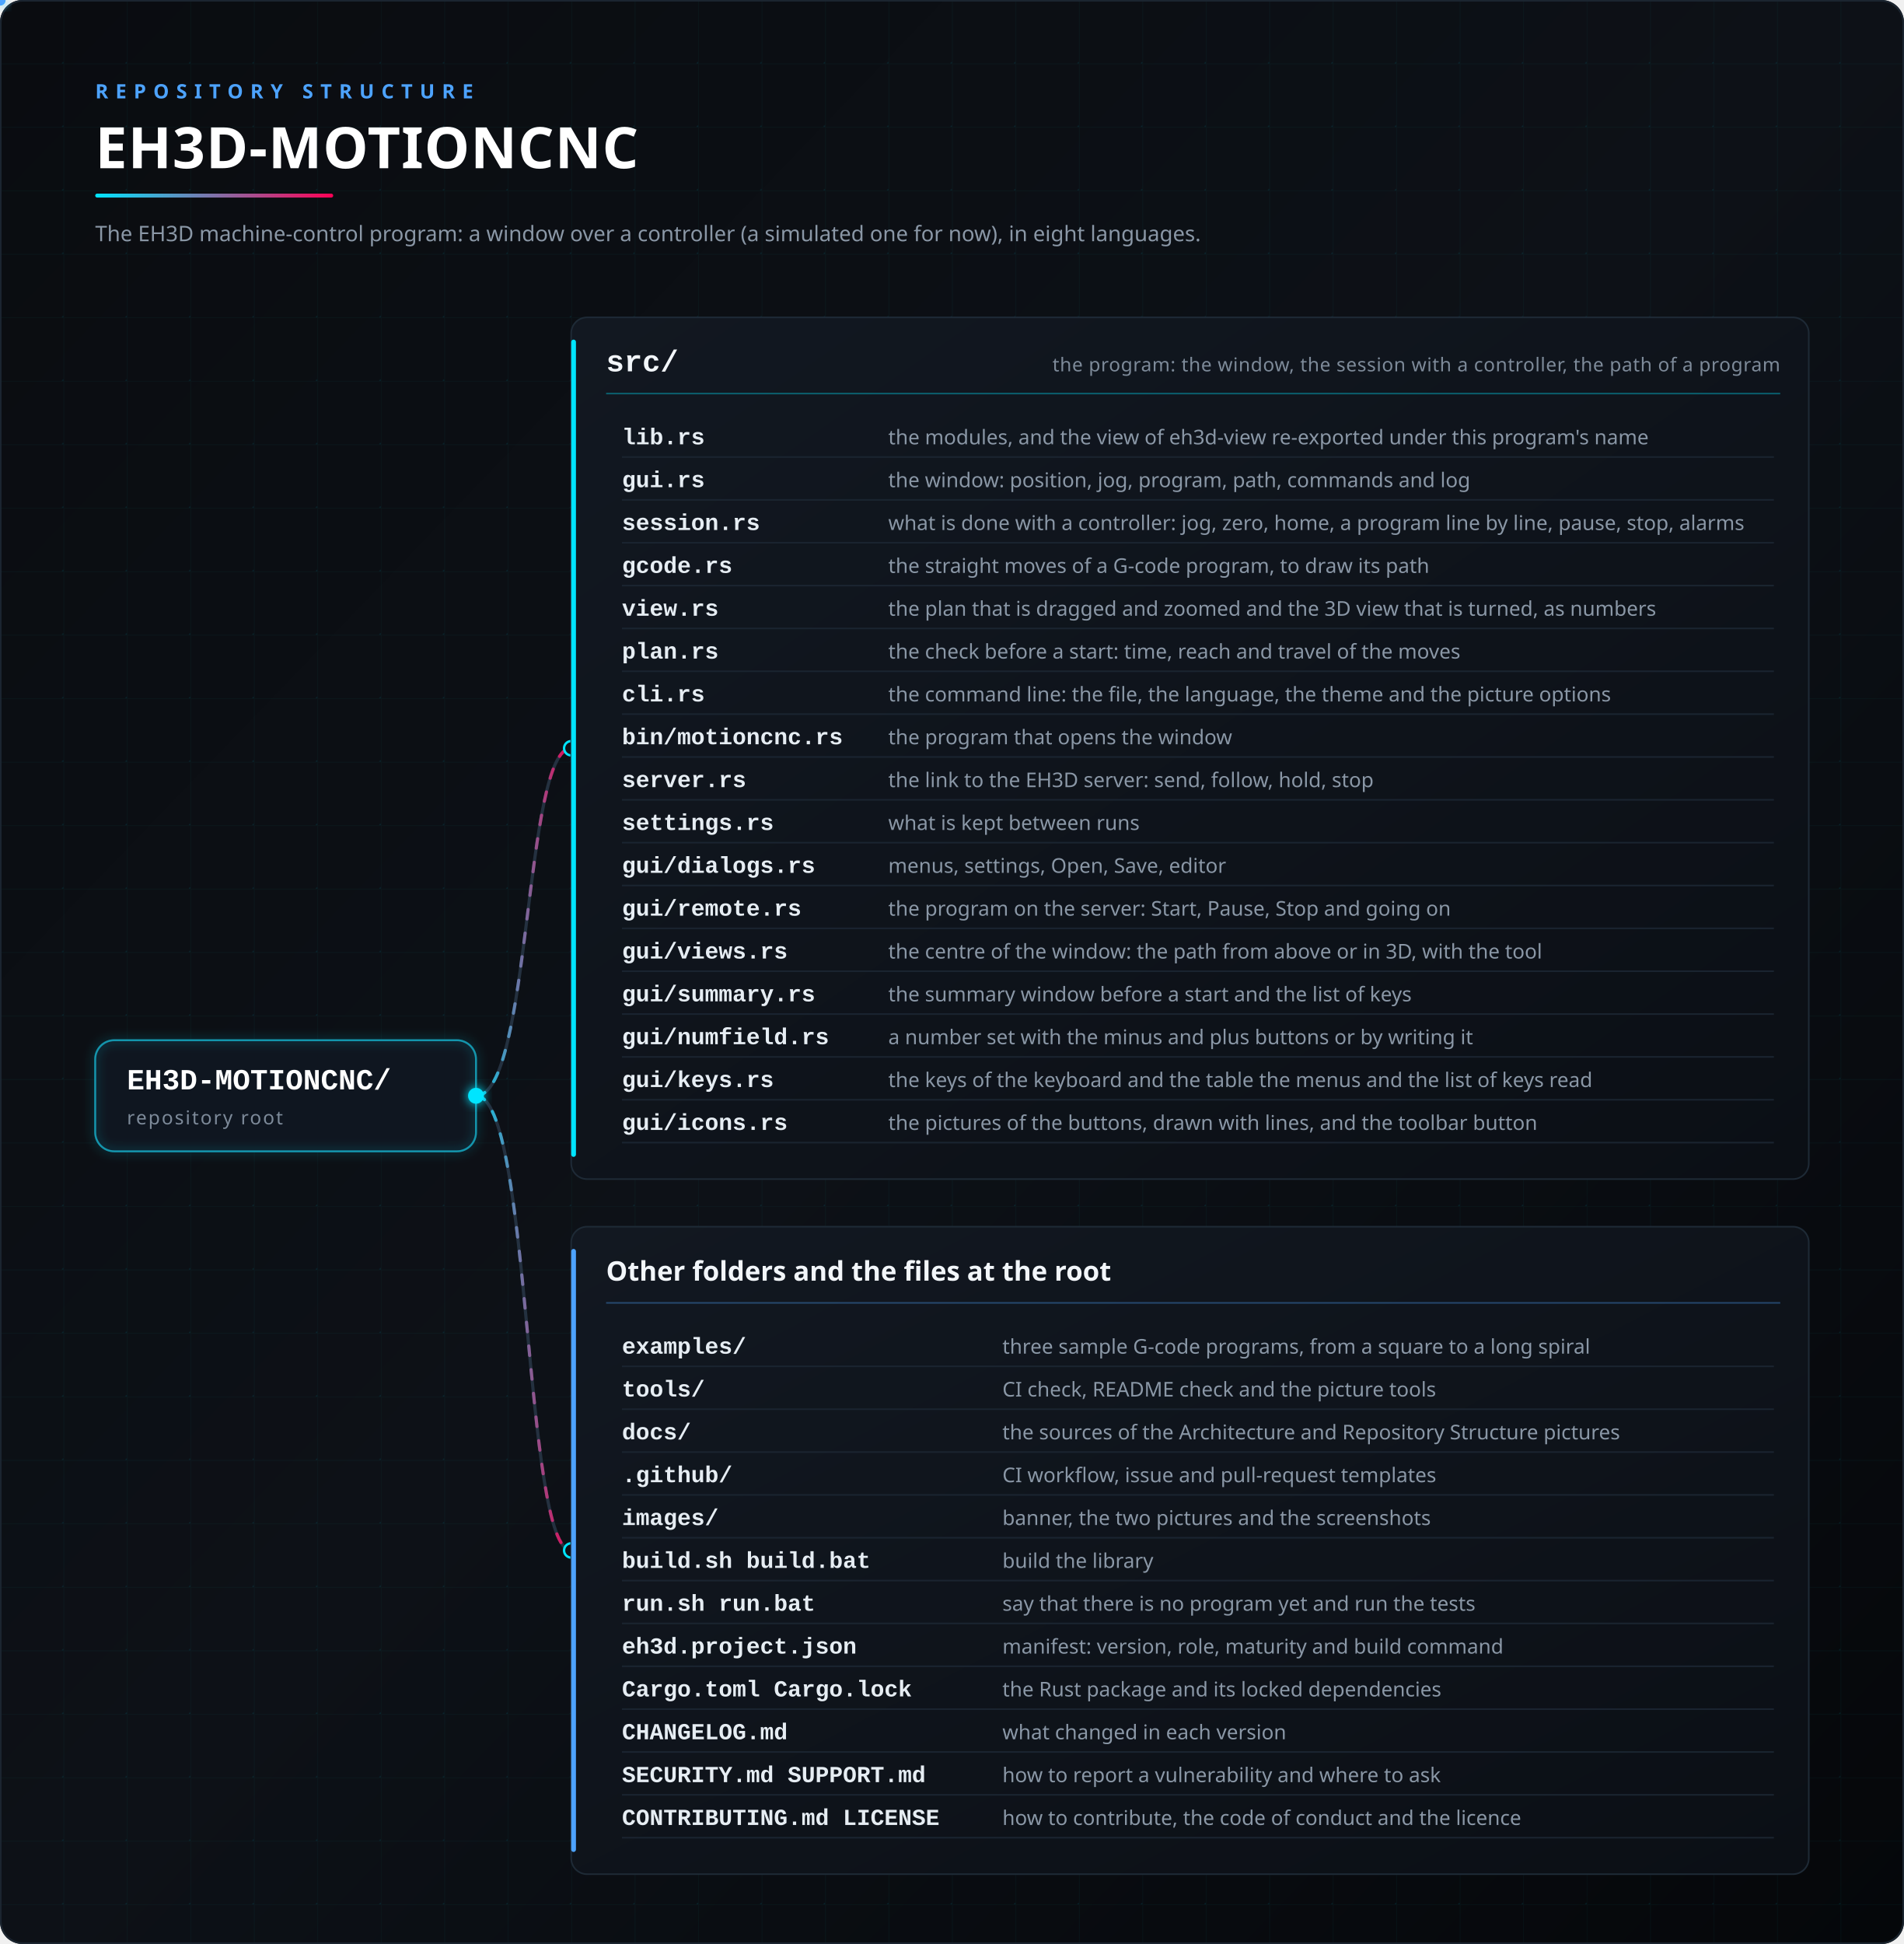
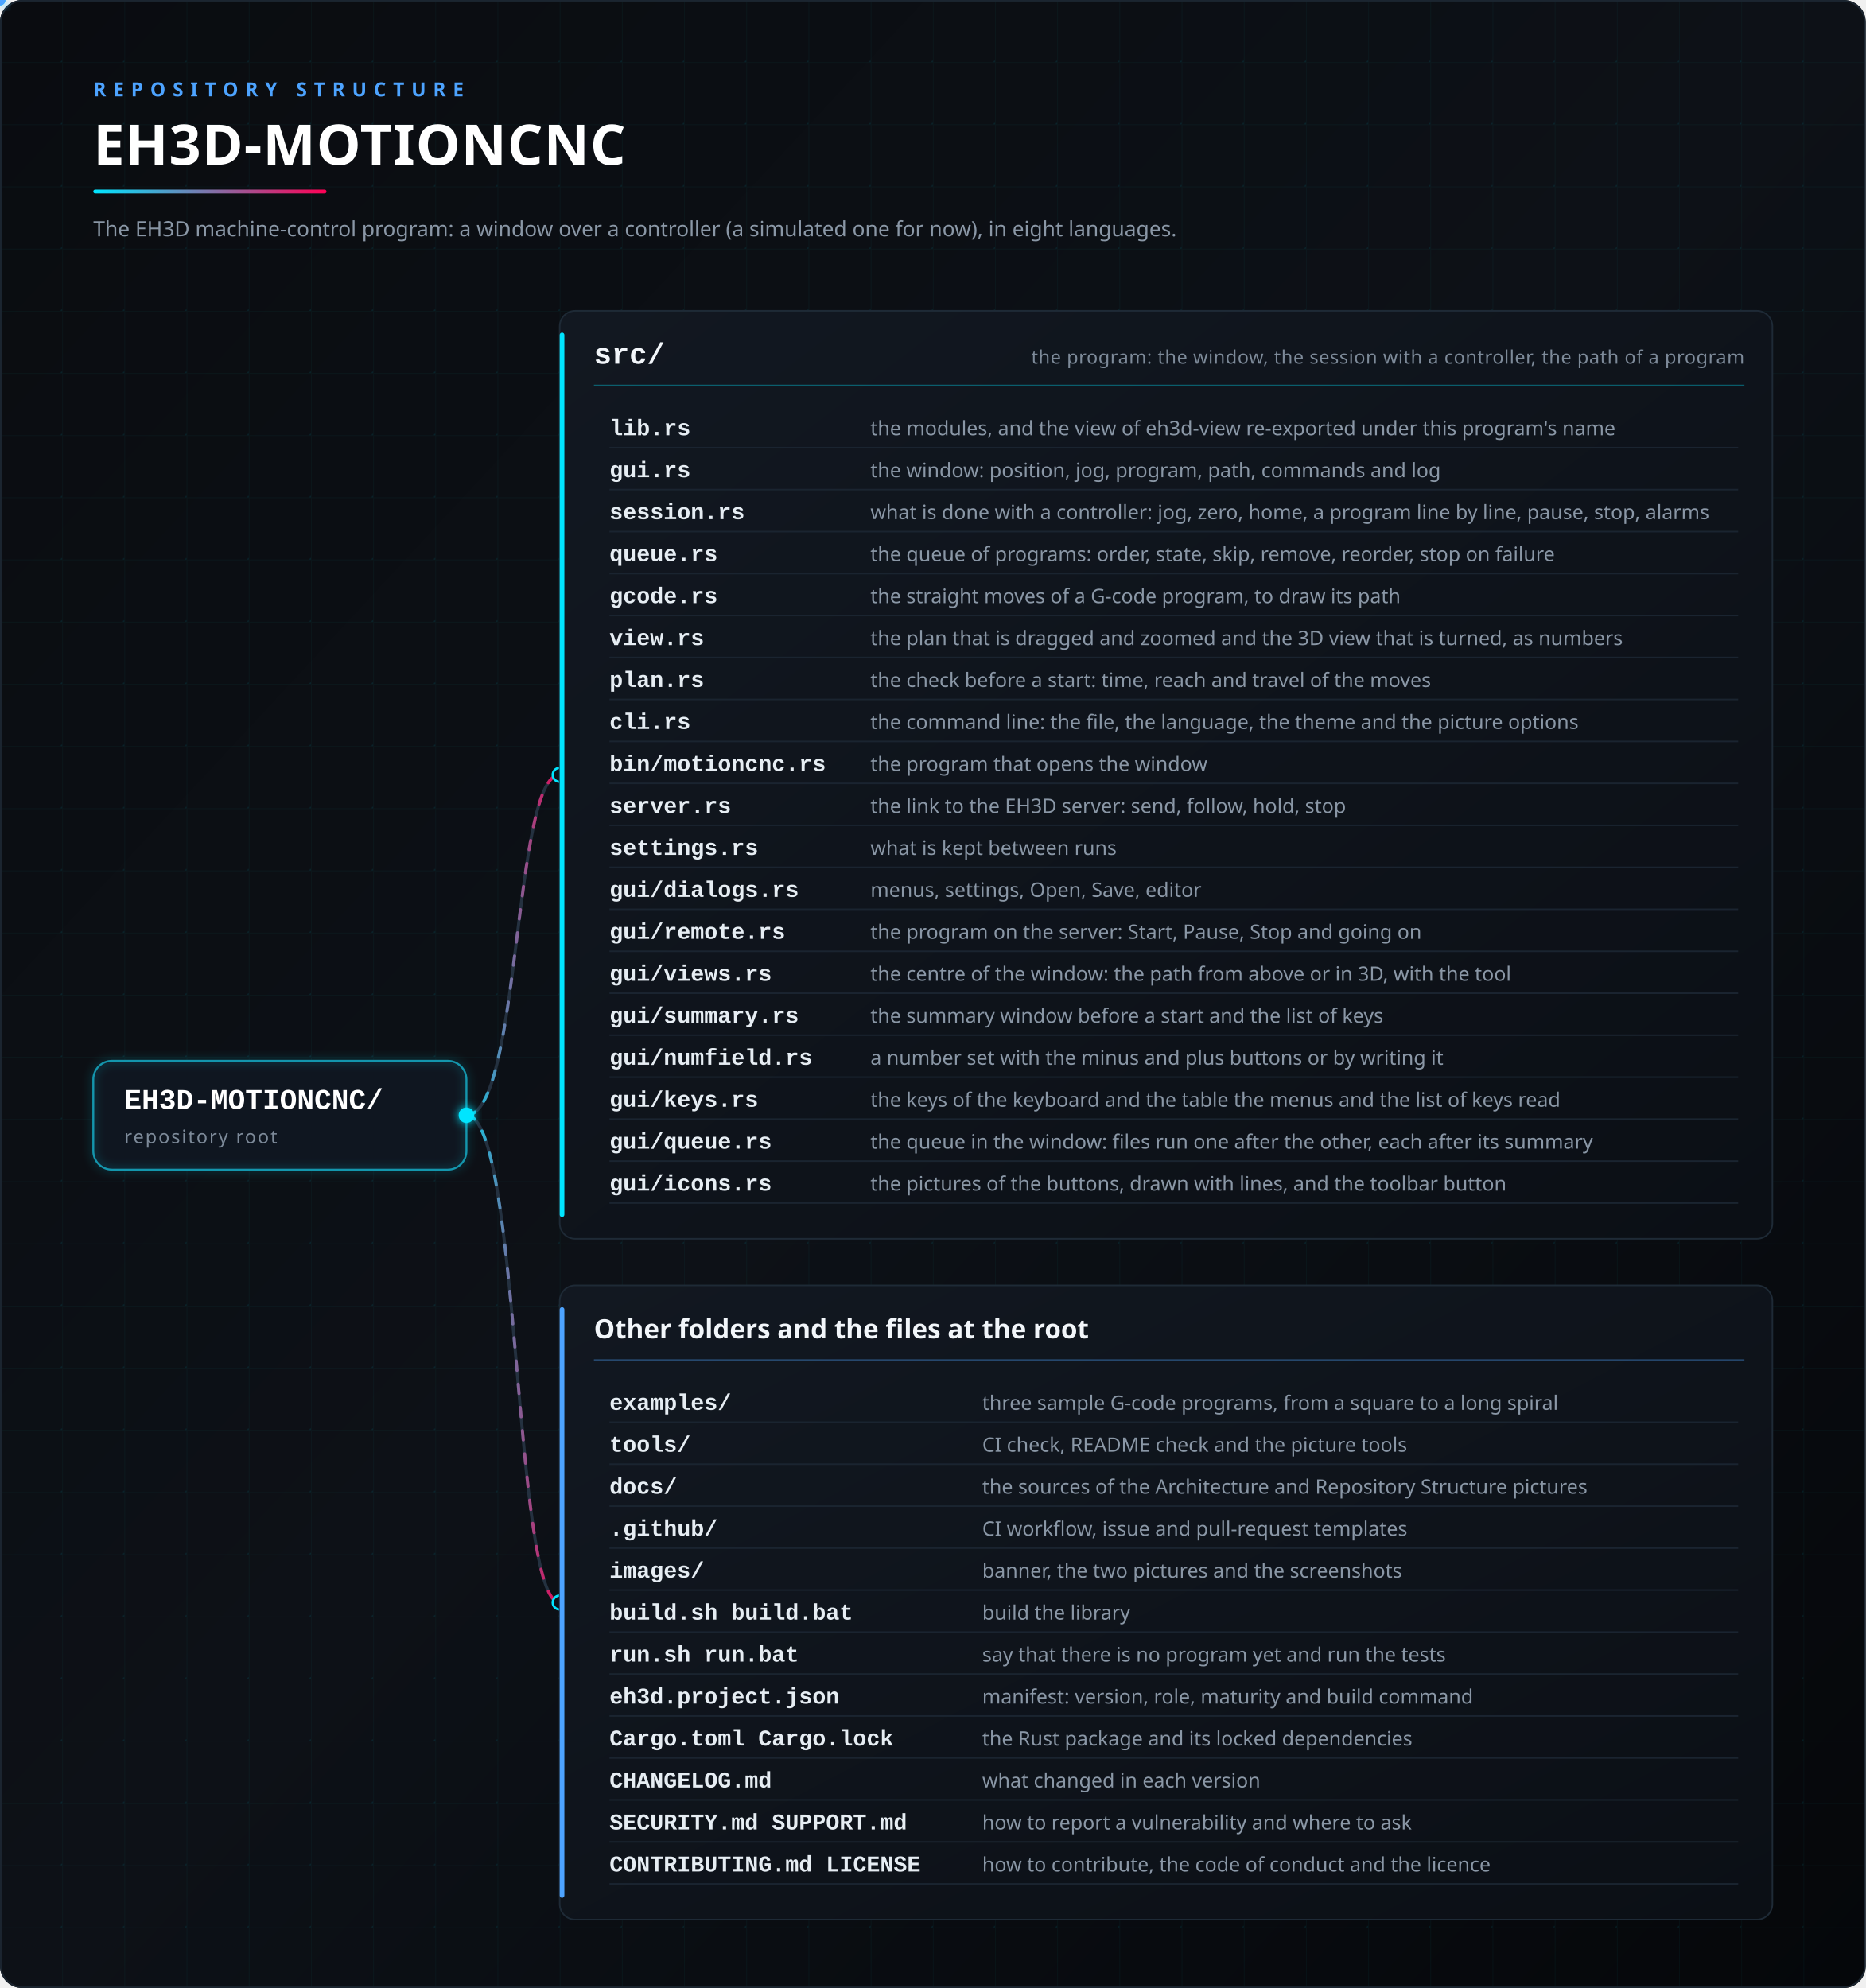
- <svg xmlns="http://www.w3.org/2000/svg" viewBox="0 0 1200 1225" width="100%" role="img" aria-labelledby="t d">
+ <svg xmlns="http://www.w3.org/2000/svg" viewBox="0 0 1200 1279" width="100%" role="img" aria-labelledby="t d">
  <defs>
    <linearGradient id="bg" x1="0" y1="0" x2="1" y2="1">
      <stop offset="0" stop-color="#0A0C10" />
      <stop offset="0.5" stop-color="#0D1117" />
      <stop offset="1" stop-color="#05070A" />
    </linearGradient>
    <linearGradient id="card" x1="0" y1="0" x2="1" y2="1">
      <stop offset="0" stop-color="#121821" />
      <stop offset="1" stop-color="#0B0F15" />
    </linearGradient>
    <linearGradient id="line" x1="0" y1="0" x2="1" y2="0">
      <stop offset="0" stop-color="#00E5FF" />
      <stop offset="1" stop-color="#FF0055" />
    </linearGradient>
    <filter id="glow" x="-50%" y="-50%" width="200%" height="200%">
      <feGaussianBlur stdDeviation="3" result="b" />
      <feMerge>
        <feMergeNode in="b" />
        <feMergeNode in="SourceGraphic" />
      </feMerge>
    </filter>
    <pattern id="grid" width="40" height="40" patternUnits="userSpaceOnUse">
      <path d="M40 0H0V40" fill="none" stroke="#00E5FF" stroke-opacity="0.035" />
      <circle cx="40" cy="40" r="1" fill="#00E5FF" fill-opacity="0.09" />
    </pattern>
  </defs>
-   <rect width="1200" height="1225" rx="14" fill="url(#bg)" />
-   <rect width="1200" height="1225" rx="14" fill="url(#grid)" />
-   <rect x="0.5" y="0.5" width="1199" height="1224" rx="14" fill="none" stroke="#1B2530" />
+   <rect width="1200" height="1279" rx="14" fill="url(#bg)" />
+   <rect width="1200" height="1279" rx="14" fill="url(#grid)" />
+   <rect x="0.5" y="0.5" width="1199" height="1278" rx="14" fill="none" stroke="#1B2530" />
  <text x="60" y="62" font-family="'Segoe UI','Noto Sans','Noto Sans CJK SC','Microsoft YaHei','Yu Gothic','Helvetica Neue',Helvetica,Arial,sans-serif" font-size="12.5" font-weight="600" fill="#4DA3FF" text-anchor="start" letter-spacing="4.5">REPOSITORY STRUCTURE</text>
  <text x="60" y="106" font-family="'Segoe UI','Noto Sans','Noto Sans CJK SC','Microsoft YaHei','Yu Gothic','Helvetica Neue',Helvetica,Arial,sans-serif" font-size="36" font-weight="700" fill="#FFFFFF" text-anchor="start" letter-spacing="0.5">EH3D-MOTIONCNC</text>
  <rect x="60" y="122" width="150" height="2.5" rx="1.25" fill="url(#line)">
    <animate attributeName="width" values="40;150;150" keyTimes="0;0.4;1" dur="3s" repeatCount="indefinite" />
  </rect>
  <text x="60" y="152" font-family="'Segoe UI','Noto Sans','Noto Sans CJK SC','Microsoft YaHei','Yu Gothic','Helvetica Neue',Helvetica,Arial,sans-serif" font-size="13.5" font-weight="400" fill="#8A97A6" text-anchor="start">The EH3D machine-control program: a window over a controller (a simulated one for now), in eight languages.</text>
-   <path id="c0" d="M300,690.5 C335,690.5 330,471.5 360,471.5" fill="none" stroke="#243140" stroke-width="2" />
-   <path d="M300,690.5 C335,690.5 330,471.5 360,471.5" fill="none" stroke="url(#line)" stroke-width="2" stroke-linecap="round" stroke-dasharray="6 9" opacity="0.9">
+   <path id="c0" d="M300,717.5 C335,717.5 330,498.5 360,498.5" fill="none" stroke="#243140" stroke-width="2" />
+   <path d="M300,717.5 C335,717.5 330,498.5 360,498.5" fill="none" stroke="url(#line)" stroke-width="2" stroke-linecap="round" stroke-dasharray="6 9" opacity="0.9">
    <animate attributeName="stroke-dashoffset" from="0" to="-30" dur="1.6s" repeatCount="indefinite" />
  </path>
-   <circle cx="360" cy="471.5" r="4.5" fill="#0D1117" stroke="#00E5FF" stroke-width="1.5" />
-   <path id="c1" d="M300,690.5 C335,690.5 330,977 360,977" fill="none" stroke="#243140" stroke-width="2" />
-   <path d="M300,690.5 C335,690.5 330,977 360,977" fill="none" stroke="url(#line)" stroke-width="2" stroke-linecap="round" stroke-dasharray="6 9" opacity="0.9">
+   <circle cx="360" cy="498.5" r="4.5" fill="#0D1117" stroke="#00E5FF" stroke-width="1.5" />
+   <path id="c1" d="M300,717.5 C335,717.5 330,1031 360,1031" fill="none" stroke="#243140" stroke-width="2" />
+   <path d="M300,717.5 C335,717.5 330,1031 360,1031" fill="none" stroke="url(#line)" stroke-width="2" stroke-linecap="round" stroke-dasharray="6 9" opacity="0.9">
    <animate attributeName="stroke-dashoffset" from="0" to="-30" dur="1.6s" repeatCount="indefinite" />
  </path>
-   <circle cx="360" cy="977" r="4.5" fill="#0D1117" stroke="#00E5FF" stroke-width="1.5" />
+   <circle cx="360" cy="1031" r="4.5" fill="#0D1117" stroke="#00E5FF" stroke-width="1.5" />
  <circle r="3.5" fill="#00E5FF" filter="url(#glow)">
    <animateMotion dur="3.4s" repeatCount="indefinite">
      <mpath href="#c0" />
    </animateMotion>
  </circle>
  <circle r="3.5" fill="#4DA3FF" filter="url(#glow)">
    <animateMotion dur="4.2s" repeatCount="indefinite">
      <mpath href="#c1" />
    </animateMotion>
  </circle>
-   <rect x="60" y="655.5" width="240" height="70" rx="12" fill="#0F1620" stroke="#2A3A4C" stroke-width="1.2" />
-   <rect x="60" y="655.5" width="240" height="70" rx="12" fill="none" stroke="#00E5FF" stroke-opacity="0.5" stroke-width="1.2" filter="url(#glow)">
+   <rect x="60" y="682.5" width="240" height="70" rx="12" fill="#0F1620" stroke="#2A3A4C" stroke-width="1.2" />
+   <rect x="60" y="682.5" width="240" height="70" rx="12" fill="none" stroke="#00E5FF" stroke-opacity="0.5" stroke-width="1.2" filter="url(#glow)">
    <animate attributeName="stroke-opacity" values="0.15;0.6;0.15" dur="3.6s" repeatCount="indefinite" />
  </rect>
-   <text x="80" y="686.5" font-family="'JetBrains Mono','Cascadia Code','SFMono-Regular',Consolas,'Liberation Mono',monospace" font-size="18.5" font-weight="700" fill="#FFFFFF" text-anchor="start">EH3D-MOTIONCNC/</text>
-   <text x="80" y="708.5" font-family="'Segoe UI','Noto Sans','Noto Sans CJK SC','Microsoft YaHei','Yu Gothic','Helvetica Neue',Helvetica,Arial,sans-serif" font-size="12" font-weight="400" fill="#7D8A99" text-anchor="start" letter-spacing="1">repository root</text>
-   <circle cx="300" cy="690.5" r="5" fill="#00E5FF" filter="url(#glow)" />
-   <rect x="360" y="200" width="780" height="543" rx="10" fill="url(#card)" stroke="#1E2A36" stroke-width="1" />
-   <rect x="360" y="214" width="3" height="515" rx="1.5" fill="#00E5FF">
+   <text x="80" y="713.5" font-family="'JetBrains Mono','Cascadia Code','SFMono-Regular',Consolas,'Liberation Mono',monospace" font-size="18.5" font-weight="700" fill="#FFFFFF" text-anchor="start">EH3D-MOTIONCNC/</text>
+   <text x="80" y="735.5" font-family="'Segoe UI','Noto Sans','Noto Sans CJK SC','Microsoft YaHei','Yu Gothic','Helvetica Neue',Helvetica,Arial,sans-serif" font-size="12" font-weight="400" fill="#7D8A99" text-anchor="start" letter-spacing="1">repository root</text>
+   <circle cx="300" cy="717.5" r="5" fill="#00E5FF" filter="url(#glow)" />
+   <rect x="360" y="200" width="780" height="597" rx="10" fill="url(#card)" stroke="#1E2A36" stroke-width="1" />
+   <rect x="360" y="214" width="3" height="569" rx="1.5" fill="#00E5FF">
    <animate attributeName="opacity" values="0.55;1;0.55" dur="4s" begin="0s" repeatCount="indefinite" />
  </rect>
  <text x="382" y="234" font-family="'JetBrains Mono','Cascadia Code','SFMono-Regular',Consolas,'Liberation Mono',monospace" font-size="19" font-weight="700" fill="#F2F6FA" text-anchor="start">src/</text>
  <text x="1122" y="234" font-family="'Segoe UI','Noto Sans','Noto Sans CJK SC','Microsoft YaHei','Yu Gothic','Helvetica Neue',Helvetica,Arial,sans-serif" font-size="12" font-weight="400" fill="#7D8A99" text-anchor="end" letter-spacing="0.3">the program: the window, the session with a controller, the path of a program</text>
  <line x1="382" y1="248" x2="1122" y2="248" stroke="#00E5FF" stroke-opacity="0.35" stroke-width="1" />
  <text x="392" y="280" font-family="'JetBrains Mono','Cascadia Code','SFMono-Regular',Consolas,'Liberation Mono',monospace" font-size="14.5" font-weight="600" fill="#E6EDF3" text-anchor="start">lib.rs</text>
  <text x="559.84" y="280" font-family="'Segoe UI','Noto Sans','Noto Sans CJK SC','Microsoft YaHei','Yu Gothic','Helvetica Neue',Helvetica,Arial,sans-serif" font-size="12.8" font-weight="400" fill="#8A97A6" text-anchor="start">the modules, and the view of eh3d-view re-exported under this program's name</text>
  <line x1="392" y1="288" x2="1118" y2="288" stroke="#1A2430" stroke-width="1" />
  <text x="392" y="307" font-family="'JetBrains Mono','Cascadia Code','SFMono-Regular',Consolas,'Liberation Mono',monospace" font-size="14.5" font-weight="600" fill="#E6EDF3" text-anchor="start">gui.rs</text>
  <text x="559.84" y="307" font-family="'Segoe UI','Noto Sans','Noto Sans CJK SC','Microsoft YaHei','Yu Gothic','Helvetica Neue',Helvetica,Arial,sans-serif" font-size="12.8" font-weight="400" fill="#8A97A6" text-anchor="start">the window: position, jog, program, path, commands and log</text>
  <line x1="392" y1="315" x2="1118" y2="315" stroke="#1A2430" stroke-width="1" />
  <text x="392" y="334" font-family="'JetBrains Mono','Cascadia Code','SFMono-Regular',Consolas,'Liberation Mono',monospace" font-size="14.5" font-weight="600" fill="#E6EDF3" text-anchor="start">session.rs</text>
  <text x="559.84" y="334" font-family="'Segoe UI','Noto Sans','Noto Sans CJK SC','Microsoft YaHei','Yu Gothic','Helvetica Neue',Helvetica,Arial,sans-serif" font-size="12.8" font-weight="400" fill="#8A97A6" text-anchor="start">what is done with a controller: jog, zero, home, a program line by line, pause, stop, alarms</text>
  <line x1="392" y1="342" x2="1118" y2="342" stroke="#1A2430" stroke-width="1" />
-   <text x="392" y="361" font-family="'JetBrains Mono','Cascadia Code','SFMono-Regular',Consolas,'Liberation Mono',monospace" font-size="14.5" font-weight="600" fill="#E6EDF3" text-anchor="start">gcode.rs</text>
-   <text x="559.84" y="361" font-family="'Segoe UI','Noto Sans','Noto Sans CJK SC','Microsoft YaHei','Yu Gothic','Helvetica Neue',Helvetica,Arial,sans-serif" font-size="12.8" font-weight="400" fill="#8A97A6" text-anchor="start">the straight moves of a G-code program, to draw its path</text>
+   <text x="392" y="361" font-family="'JetBrains Mono','Cascadia Code','SFMono-Regular',Consolas,'Liberation Mono',monospace" font-size="14.5" font-weight="600" fill="#E6EDF3" text-anchor="start">queue.rs</text>
+   <text x="559.84" y="361" font-family="'Segoe UI','Noto Sans','Noto Sans CJK SC','Microsoft YaHei','Yu Gothic','Helvetica Neue',Helvetica,Arial,sans-serif" font-size="12.8" font-weight="400" fill="#8A97A6" text-anchor="start">the queue of programs: order, state, skip, remove, reorder, stop on failure</text>
  <line x1="392" y1="369" x2="1118" y2="369" stroke="#1A2430" stroke-width="1" />
-   <text x="392" y="388" font-family="'JetBrains Mono','Cascadia Code','SFMono-Regular',Consolas,'Liberation Mono',monospace" font-size="14.5" font-weight="600" fill="#E6EDF3" text-anchor="start">view.rs</text>
-   <text x="559.84" y="388" font-family="'Segoe UI','Noto Sans','Noto Sans CJK SC','Microsoft YaHei','Yu Gothic','Helvetica Neue',Helvetica,Arial,sans-serif" font-size="12.8" font-weight="400" fill="#8A97A6" text-anchor="start">the plan that is dragged and zoomed and the 3D view that is turned, as numbers</text>
+   <text x="392" y="388" font-family="'JetBrains Mono','Cascadia Code','SFMono-Regular',Consolas,'Liberation Mono',monospace" font-size="14.5" font-weight="600" fill="#E6EDF3" text-anchor="start">gcode.rs</text>
+   <text x="559.84" y="388" font-family="'Segoe UI','Noto Sans','Noto Sans CJK SC','Microsoft YaHei','Yu Gothic','Helvetica Neue',Helvetica,Arial,sans-serif" font-size="12.8" font-weight="400" fill="#8A97A6" text-anchor="start">the straight moves of a G-code program, to draw its path</text>
  <line x1="392" y1="396" x2="1118" y2="396" stroke="#1A2430" stroke-width="1" />
-   <text x="392" y="415" font-family="'JetBrains Mono','Cascadia Code','SFMono-Regular',Consolas,'Liberation Mono',monospace" font-size="14.5" font-weight="600" fill="#E6EDF3" text-anchor="start">plan.rs</text>
-   <text x="559.84" y="415" font-family="'Segoe UI','Noto Sans','Noto Sans CJK SC','Microsoft YaHei','Yu Gothic','Helvetica Neue',Helvetica,Arial,sans-serif" font-size="12.8" font-weight="400" fill="#8A97A6" text-anchor="start">the check before a start: time, reach and travel of the moves</text>
+   <text x="392" y="415" font-family="'JetBrains Mono','Cascadia Code','SFMono-Regular',Consolas,'Liberation Mono',monospace" font-size="14.5" font-weight="600" fill="#E6EDF3" text-anchor="start">view.rs</text>
+   <text x="559.84" y="415" font-family="'Segoe UI','Noto Sans','Noto Sans CJK SC','Microsoft YaHei','Yu Gothic','Helvetica Neue',Helvetica,Arial,sans-serif" font-size="12.8" font-weight="400" fill="#8A97A6" text-anchor="start">the plan that is dragged and zoomed and the 3D view that is turned, as numbers</text>
  <line x1="392" y1="423" x2="1118" y2="423" stroke="#1A2430" stroke-width="1" />
-   <text x="392" y="442" font-family="'JetBrains Mono','Cascadia Code','SFMono-Regular',Consolas,'Liberation Mono',monospace" font-size="14.5" font-weight="600" fill="#E6EDF3" text-anchor="start">cli.rs</text>
-   <text x="559.84" y="442" font-family="'Segoe UI','Noto Sans','Noto Sans CJK SC','Microsoft YaHei','Yu Gothic','Helvetica Neue',Helvetica,Arial,sans-serif" font-size="12.8" font-weight="400" fill="#8A97A6" text-anchor="start">the command line: the file, the language, the theme and the picture options</text>
+   <text x="392" y="442" font-family="'JetBrains Mono','Cascadia Code','SFMono-Regular',Consolas,'Liberation Mono',monospace" font-size="14.5" font-weight="600" fill="#E6EDF3" text-anchor="start">plan.rs</text>
+   <text x="559.84" y="442" font-family="'Segoe UI','Noto Sans','Noto Sans CJK SC','Microsoft YaHei','Yu Gothic','Helvetica Neue',Helvetica,Arial,sans-serif" font-size="12.8" font-weight="400" fill="#8A97A6" text-anchor="start">the check before a start: time, reach and travel of the moves</text>
  <line x1="392" y1="450" x2="1118" y2="450" stroke="#1A2430" stroke-width="1" />
-   <text x="392" y="469" font-family="'JetBrains Mono','Cascadia Code','SFMono-Regular',Consolas,'Liberation Mono',monospace" font-size="14.5" font-weight="600" fill="#E6EDF3" text-anchor="start">bin/motioncnc.rs</text>
-   <text x="559.84" y="469" font-family="'Segoe UI','Noto Sans','Noto Sans CJK SC','Microsoft YaHei','Yu Gothic','Helvetica Neue',Helvetica,Arial,sans-serif" font-size="12.8" font-weight="400" fill="#8A97A6" text-anchor="start">the program that opens the window</text>
+   <text x="392" y="469" font-family="'JetBrains Mono','Cascadia Code','SFMono-Regular',Consolas,'Liberation Mono',monospace" font-size="14.5" font-weight="600" fill="#E6EDF3" text-anchor="start">cli.rs</text>
+   <text x="559.84" y="469" font-family="'Segoe UI','Noto Sans','Noto Sans CJK SC','Microsoft YaHei','Yu Gothic','Helvetica Neue',Helvetica,Arial,sans-serif" font-size="12.8" font-weight="400" fill="#8A97A6" text-anchor="start">the command line: the file, the language, the theme and the picture options</text>
  <line x1="392" y1="477" x2="1118" y2="477" stroke="#1A2430" stroke-width="1" />
-   <text x="392" y="496" font-family="'JetBrains Mono','Cascadia Code','SFMono-Regular',Consolas,'Liberation Mono',monospace" font-size="14.5" font-weight="600" fill="#E6EDF3" text-anchor="start">server.rs</text>
-   <text x="559.84" y="496" font-family="'Segoe UI','Noto Sans','Noto Sans CJK SC','Microsoft YaHei','Yu Gothic','Helvetica Neue',Helvetica,Arial,sans-serif" font-size="12.8" font-weight="400" fill="#8A97A6" text-anchor="start">the link to the EH3D server: send, follow, hold, stop</text>
+   <text x="392" y="496" font-family="'JetBrains Mono','Cascadia Code','SFMono-Regular',Consolas,'Liberation Mono',monospace" font-size="14.5" font-weight="600" fill="#E6EDF3" text-anchor="start">bin/motioncnc.rs</text>
+   <text x="559.84" y="496" font-family="'Segoe UI','Noto Sans','Noto Sans CJK SC','Microsoft YaHei','Yu Gothic','Helvetica Neue',Helvetica,Arial,sans-serif" font-size="12.8" font-weight="400" fill="#8A97A6" text-anchor="start">the program that opens the window</text>
  <line x1="392" y1="504" x2="1118" y2="504" stroke="#1A2430" stroke-width="1" />
-   <text x="392" y="523" font-family="'JetBrains Mono','Cascadia Code','SFMono-Regular',Consolas,'Liberation Mono',monospace" font-size="14.5" font-weight="600" fill="#E6EDF3" text-anchor="start">settings.rs</text>
-   <text x="559.84" y="523" font-family="'Segoe UI','Noto Sans','Noto Sans CJK SC','Microsoft YaHei','Yu Gothic','Helvetica Neue',Helvetica,Arial,sans-serif" font-size="12.8" font-weight="400" fill="#8A97A6" text-anchor="start">what is kept between runs</text>
+   <text x="392" y="523" font-family="'JetBrains Mono','Cascadia Code','SFMono-Regular',Consolas,'Liberation Mono',monospace" font-size="14.5" font-weight="600" fill="#E6EDF3" text-anchor="start">server.rs</text>
+   <text x="559.84" y="523" font-family="'Segoe UI','Noto Sans','Noto Sans CJK SC','Microsoft YaHei','Yu Gothic','Helvetica Neue',Helvetica,Arial,sans-serif" font-size="12.8" font-weight="400" fill="#8A97A6" text-anchor="start">the link to the EH3D server: send, follow, hold, stop</text>
  <line x1="392" y1="531" x2="1118" y2="531" stroke="#1A2430" stroke-width="1" />
-   <text x="392" y="550" font-family="'JetBrains Mono','Cascadia Code','SFMono-Regular',Consolas,'Liberation Mono',monospace" font-size="14.5" font-weight="600" fill="#E6EDF3" text-anchor="start">gui/dialogs.rs</text>
-   <text x="559.84" y="550" font-family="'Segoe UI','Noto Sans','Noto Sans CJK SC','Microsoft YaHei','Yu Gothic','Helvetica Neue',Helvetica,Arial,sans-serif" font-size="12.8" font-weight="400" fill="#8A97A6" text-anchor="start">menus, settings, Open, Save, editor</text>
+   <text x="392" y="550" font-family="'JetBrains Mono','Cascadia Code','SFMono-Regular',Consolas,'Liberation Mono',monospace" font-size="14.5" font-weight="600" fill="#E6EDF3" text-anchor="start">settings.rs</text>
+   <text x="559.84" y="550" font-family="'Segoe UI','Noto Sans','Noto Sans CJK SC','Microsoft YaHei','Yu Gothic','Helvetica Neue',Helvetica,Arial,sans-serif" font-size="12.8" font-weight="400" fill="#8A97A6" text-anchor="start">what is kept between runs</text>
  <line x1="392" y1="558" x2="1118" y2="558" stroke="#1A2430" stroke-width="1" />
-   <text x="392" y="577" font-family="'JetBrains Mono','Cascadia Code','SFMono-Regular',Consolas,'Liberation Mono',monospace" font-size="14.5" font-weight="600" fill="#E6EDF3" text-anchor="start">gui/remote.rs</text>
-   <text x="559.84" y="577" font-family="'Segoe UI','Noto Sans','Noto Sans CJK SC','Microsoft YaHei','Yu Gothic','Helvetica Neue',Helvetica,Arial,sans-serif" font-size="12.8" font-weight="400" fill="#8A97A6" text-anchor="start">the program on the server: Start, Pause, Stop and going on</text>
+   <text x="392" y="577" font-family="'JetBrains Mono','Cascadia Code','SFMono-Regular',Consolas,'Liberation Mono',monospace" font-size="14.5" font-weight="600" fill="#E6EDF3" text-anchor="start">gui/dialogs.rs</text>
+   <text x="559.84" y="577" font-family="'Segoe UI','Noto Sans','Noto Sans CJK SC','Microsoft YaHei','Yu Gothic','Helvetica Neue',Helvetica,Arial,sans-serif" font-size="12.8" font-weight="400" fill="#8A97A6" text-anchor="start">menus, settings, Open, Save, editor</text>
  <line x1="392" y1="585" x2="1118" y2="585" stroke="#1A2430" stroke-width="1" />
-   <text x="392" y="604" font-family="'JetBrains Mono','Cascadia Code','SFMono-Regular',Consolas,'Liberation Mono',monospace" font-size="14.5" font-weight="600" fill="#E6EDF3" text-anchor="start">gui/views.rs</text>
-   <text x="559.84" y="604" font-family="'Segoe UI','Noto Sans','Noto Sans CJK SC','Microsoft YaHei','Yu Gothic','Helvetica Neue',Helvetica,Arial,sans-serif" font-size="12.8" font-weight="400" fill="#8A97A6" text-anchor="start">the centre of the window: the path from above or in 3D, with the tool</text>
+   <text x="392" y="604" font-family="'JetBrains Mono','Cascadia Code','SFMono-Regular',Consolas,'Liberation Mono',monospace" font-size="14.5" font-weight="600" fill="#E6EDF3" text-anchor="start">gui/remote.rs</text>
+   <text x="559.84" y="604" font-family="'Segoe UI','Noto Sans','Noto Sans CJK SC','Microsoft YaHei','Yu Gothic','Helvetica Neue',Helvetica,Arial,sans-serif" font-size="12.8" font-weight="400" fill="#8A97A6" text-anchor="start">the program on the server: Start, Pause, Stop and going on</text>
  <line x1="392" y1="612" x2="1118" y2="612" stroke="#1A2430" stroke-width="1" />
-   <text x="392" y="631" font-family="'JetBrains Mono','Cascadia Code','SFMono-Regular',Consolas,'Liberation Mono',monospace" font-size="14.5" font-weight="600" fill="#E6EDF3" text-anchor="start">gui/summary.rs</text>
-   <text x="559.84" y="631" font-family="'Segoe UI','Noto Sans','Noto Sans CJK SC','Microsoft YaHei','Yu Gothic','Helvetica Neue',Helvetica,Arial,sans-serif" font-size="12.8" font-weight="400" fill="#8A97A6" text-anchor="start">the summary window before a start and the list of keys</text>
+   <text x="392" y="631" font-family="'JetBrains Mono','Cascadia Code','SFMono-Regular',Consolas,'Liberation Mono',monospace" font-size="14.5" font-weight="600" fill="#E6EDF3" text-anchor="start">gui/views.rs</text>
+   <text x="559.84" y="631" font-family="'Segoe UI','Noto Sans','Noto Sans CJK SC','Microsoft YaHei','Yu Gothic','Helvetica Neue',Helvetica,Arial,sans-serif" font-size="12.8" font-weight="400" fill="#8A97A6" text-anchor="start">the centre of the window: the path from above or in 3D, with the tool</text>
  <line x1="392" y1="639" x2="1118" y2="639" stroke="#1A2430" stroke-width="1" />
-   <text x="392" y="658" font-family="'JetBrains Mono','Cascadia Code','SFMono-Regular',Consolas,'Liberation Mono',monospace" font-size="14.5" font-weight="600" fill="#E6EDF3" text-anchor="start">gui/numfield.rs</text>
-   <text x="559.84" y="658" font-family="'Segoe UI','Noto Sans','Noto Sans CJK SC','Microsoft YaHei','Yu Gothic','Helvetica Neue',Helvetica,Arial,sans-serif" font-size="12.8" font-weight="400" fill="#8A97A6" text-anchor="start">a number set with the minus and plus buttons or by writing it</text>
+   <text x="392" y="658" font-family="'JetBrains Mono','Cascadia Code','SFMono-Regular',Consolas,'Liberation Mono',monospace" font-size="14.5" font-weight="600" fill="#E6EDF3" text-anchor="start">gui/summary.rs</text>
+   <text x="559.84" y="658" font-family="'Segoe UI','Noto Sans','Noto Sans CJK SC','Microsoft YaHei','Yu Gothic','Helvetica Neue',Helvetica,Arial,sans-serif" font-size="12.8" font-weight="400" fill="#8A97A6" text-anchor="start">the summary window before a start and the list of keys</text>
  <line x1="392" y1="666" x2="1118" y2="666" stroke="#1A2430" stroke-width="1" />
-   <text x="392" y="685" font-family="'JetBrains Mono','Cascadia Code','SFMono-Regular',Consolas,'Liberation Mono',monospace" font-size="14.5" font-weight="600" fill="#E6EDF3" text-anchor="start">gui/keys.rs</text>
-   <text x="559.84" y="685" font-family="'Segoe UI','Noto Sans','Noto Sans CJK SC','Microsoft YaHei','Yu Gothic','Helvetica Neue',Helvetica,Arial,sans-serif" font-size="12.8" font-weight="400" fill="#8A97A6" text-anchor="start">the keys of the keyboard and the table the menus and the list of keys read</text>
+   <text x="392" y="685" font-family="'JetBrains Mono','Cascadia Code','SFMono-Regular',Consolas,'Liberation Mono',monospace" font-size="14.5" font-weight="600" fill="#E6EDF3" text-anchor="start">gui/numfield.rs</text>
+   <text x="559.84" y="685" font-family="'Segoe UI','Noto Sans','Noto Sans CJK SC','Microsoft YaHei','Yu Gothic','Helvetica Neue',Helvetica,Arial,sans-serif" font-size="12.8" font-weight="400" fill="#8A97A6" text-anchor="start">a number set with the minus and plus buttons or by writing it</text>
  <line x1="392" y1="693" x2="1118" y2="693" stroke="#1A2430" stroke-width="1" />
-   <text x="392" y="712" font-family="'JetBrains Mono','Cascadia Code','SFMono-Regular',Consolas,'Liberation Mono',monospace" font-size="14.5" font-weight="600" fill="#E6EDF3" text-anchor="start">gui/icons.rs</text>
-   <text x="559.84" y="712" font-family="'Segoe UI','Noto Sans','Noto Sans CJK SC','Microsoft YaHei','Yu Gothic','Helvetica Neue',Helvetica,Arial,sans-serif" font-size="12.8" font-weight="400" fill="#8A97A6" text-anchor="start">the pictures of the buttons, drawn with lines, and the toolbar button</text>
+   <text x="392" y="712" font-family="'JetBrains Mono','Cascadia Code','SFMono-Regular',Consolas,'Liberation Mono',monospace" font-size="14.5" font-weight="600" fill="#E6EDF3" text-anchor="start">gui/keys.rs</text>
+   <text x="559.84" y="712" font-family="'Segoe UI','Noto Sans','Noto Sans CJK SC','Microsoft YaHei','Yu Gothic','Helvetica Neue',Helvetica,Arial,sans-serif" font-size="12.8" font-weight="400" fill="#8A97A6" text-anchor="start">the keys of the keyboard and the table the menus and the list of keys read</text>
  <line x1="392" y1="720" x2="1118" y2="720" stroke="#1A2430" stroke-width="1" />
-   <rect x="360" y="773" width="780" height="408" rx="10" fill="url(#card)" stroke="#1E2A36" stroke-width="1" />
-   <rect x="360" y="787" width="3" height="380" rx="1.5" fill="#4DA3FF">
+   <text x="392" y="739" font-family="'JetBrains Mono','Cascadia Code','SFMono-Regular',Consolas,'Liberation Mono',monospace" font-size="14.5" font-weight="600" fill="#E6EDF3" text-anchor="start">gui/queue.rs</text>
+   <text x="559.84" y="739" font-family="'Segoe UI','Noto Sans','Noto Sans CJK SC','Microsoft YaHei','Yu Gothic','Helvetica Neue',Helvetica,Arial,sans-serif" font-size="12.8" font-weight="400" fill="#8A97A6" text-anchor="start">the queue in the window: files run one after the other, each after its summary</text>
+   <line x1="392" y1="747" x2="1118" y2="747" stroke="#1A2430" stroke-width="1" />
+   <text x="392" y="766" font-family="'JetBrains Mono','Cascadia Code','SFMono-Regular',Consolas,'Liberation Mono',monospace" font-size="14.5" font-weight="600" fill="#E6EDF3" text-anchor="start">gui/icons.rs</text>
+   <text x="559.84" y="766" font-family="'Segoe UI','Noto Sans','Noto Sans CJK SC','Microsoft YaHei','Yu Gothic','Helvetica Neue',Helvetica,Arial,sans-serif" font-size="12.8" font-weight="400" fill="#8A97A6" text-anchor="start">the pictures of the buttons, drawn with lines, and the toolbar button</text>
+   <line x1="392" y1="774" x2="1118" y2="774" stroke="#1A2430" stroke-width="1" />
+   <rect x="360" y="827" width="780" height="408" rx="10" fill="url(#card)" stroke="#1E2A36" stroke-width="1" />
+   <rect x="360" y="841" width="3" height="380" rx="1.5" fill="#4DA3FF">
    <animate attributeName="opacity" values="0.55;1;0.55" dur="4s" begin="0.6s" repeatCount="indefinite" />
  </rect>
-   <text x="382" y="807" font-family="'Segoe UI','Noto Sans','Noto Sans CJK SC','Microsoft YaHei','Yu Gothic','Helvetica Neue',Helvetica,Arial,sans-serif" font-size="17" font-weight="700" fill="#F2F6FA" text-anchor="start">Other folders and the files at the root</text>
-   <line x1="382" y1="821" x2="1122" y2="821" stroke="#4DA3FF" stroke-opacity="0.35" stroke-width="1" />
-   <text x="392" y="853" font-family="'JetBrains Mono','Cascadia Code','SFMono-Regular',Consolas,'Liberation Mono',monospace" font-size="14.5" font-weight="600" fill="#E6EDF3" text-anchor="start">examples/</text>
-   <text x="631.76" y="853" font-family="'Segoe UI','Noto Sans','Noto Sans CJK SC','Microsoft YaHei','Yu Gothic','Helvetica Neue',Helvetica,Arial,sans-serif" font-size="12.8" font-weight="400" fill="#8A97A6" text-anchor="start">three sample G-code programs, from a square to a long spiral</text>
-   <line x1="392" y1="861" x2="1118" y2="861" stroke="#1A2430" stroke-width="1" />
-   <text x="392" y="880" font-family="'JetBrains Mono','Cascadia Code','SFMono-Regular',Consolas,'Liberation Mono',monospace" font-size="14.5" font-weight="600" fill="#E6EDF3" text-anchor="start">tools/</text>
-   <text x="631.76" y="880" font-family="'Segoe UI','Noto Sans','Noto Sans CJK SC','Microsoft YaHei','Yu Gothic','Helvetica Neue',Helvetica,Arial,sans-serif" font-size="12.8" font-weight="400" fill="#8A97A6" text-anchor="start">CI check, README check and the picture tools</text>
-   <line x1="392" y1="888" x2="1118" y2="888" stroke="#1A2430" stroke-width="1" />
-   <text x="392" y="907" font-family="'JetBrains Mono','Cascadia Code','SFMono-Regular',Consolas,'Liberation Mono',monospace" font-size="14.5" font-weight="600" fill="#E6EDF3" text-anchor="start">docs/</text>
-   <text x="631.76" y="907" font-family="'Segoe UI','Noto Sans','Noto Sans CJK SC','Microsoft YaHei','Yu Gothic','Helvetica Neue',Helvetica,Arial,sans-serif" font-size="12.8" font-weight="400" fill="#8A97A6" text-anchor="start">the sources of the Architecture and Repository Structure pictures</text>
+   <text x="382" y="861" font-family="'Segoe UI','Noto Sans','Noto Sans CJK SC','Microsoft YaHei','Yu Gothic','Helvetica Neue',Helvetica,Arial,sans-serif" font-size="17" font-weight="700" fill="#F2F6FA" text-anchor="start">Other folders and the files at the root</text>
+   <line x1="382" y1="875" x2="1122" y2="875" stroke="#4DA3FF" stroke-opacity="0.35" stroke-width="1" />
+   <text x="392" y="907" font-family="'JetBrains Mono','Cascadia Code','SFMono-Regular',Consolas,'Liberation Mono',monospace" font-size="14.5" font-weight="600" fill="#E6EDF3" text-anchor="start">examples/</text>
+   <text x="631.76" y="907" font-family="'Segoe UI','Noto Sans','Noto Sans CJK SC','Microsoft YaHei','Yu Gothic','Helvetica Neue',Helvetica,Arial,sans-serif" font-size="12.8" font-weight="400" fill="#8A97A6" text-anchor="start">three sample G-code programs, from a square to a long spiral</text>
  <line x1="392" y1="915" x2="1118" y2="915" stroke="#1A2430" stroke-width="1" />
-   <text x="392" y="934" font-family="'JetBrains Mono','Cascadia Code','SFMono-Regular',Consolas,'Liberation Mono',monospace" font-size="14.5" font-weight="600" fill="#E6EDF3" text-anchor="start">.github/</text>
-   <text x="631.76" y="934" font-family="'Segoe UI','Noto Sans','Noto Sans CJK SC','Microsoft YaHei','Yu Gothic','Helvetica Neue',Helvetica,Arial,sans-serif" font-size="12.8" font-weight="400" fill="#8A97A6" text-anchor="start">CI workflow, issue and pull-request templates</text>
+   <text x="392" y="934" font-family="'JetBrains Mono','Cascadia Code','SFMono-Regular',Consolas,'Liberation Mono',monospace" font-size="14.5" font-weight="600" fill="#E6EDF3" text-anchor="start">tools/</text>
+   <text x="631.76" y="934" font-family="'Segoe UI','Noto Sans','Noto Sans CJK SC','Microsoft YaHei','Yu Gothic','Helvetica Neue',Helvetica,Arial,sans-serif" font-size="12.8" font-weight="400" fill="#8A97A6" text-anchor="start">CI check, README check and the picture tools</text>
  <line x1="392" y1="942" x2="1118" y2="942" stroke="#1A2430" stroke-width="1" />
-   <text x="392" y="961" font-family="'JetBrains Mono','Cascadia Code','SFMono-Regular',Consolas,'Liberation Mono',monospace" font-size="14.5" font-weight="600" fill="#E6EDF3" text-anchor="start">images/</text>
-   <text x="631.76" y="961" font-family="'Segoe UI','Noto Sans','Noto Sans CJK SC','Microsoft YaHei','Yu Gothic','Helvetica Neue',Helvetica,Arial,sans-serif" font-size="12.8" font-weight="400" fill="#8A97A6" text-anchor="start">banner, the two pictures and the screenshots</text>
+   <text x="392" y="961" font-family="'JetBrains Mono','Cascadia Code','SFMono-Regular',Consolas,'Liberation Mono',monospace" font-size="14.5" font-weight="600" fill="#E6EDF3" text-anchor="start">docs/</text>
+   <text x="631.76" y="961" font-family="'Segoe UI','Noto Sans','Noto Sans CJK SC','Microsoft YaHei','Yu Gothic','Helvetica Neue',Helvetica,Arial,sans-serif" font-size="12.8" font-weight="400" fill="#8A97A6" text-anchor="start">the sources of the Architecture and Repository Structure pictures</text>
  <line x1="392" y1="969" x2="1118" y2="969" stroke="#1A2430" stroke-width="1" />
-   <text x="392" y="988" font-family="'JetBrains Mono','Cascadia Code','SFMono-Regular',Consolas,'Liberation Mono',monospace" font-size="14.5" font-weight="600" fill="#E6EDF3" text-anchor="start">build.sh  build.bat</text>
-   <text x="631.76" y="988" font-family="'Segoe UI','Noto Sans','Noto Sans CJK SC','Microsoft YaHei','Yu Gothic','Helvetica Neue',Helvetica,Arial,sans-serif" font-size="12.8" font-weight="400" fill="#8A97A6" text-anchor="start">build the library</text>
+   <text x="392" y="988" font-family="'JetBrains Mono','Cascadia Code','SFMono-Regular',Consolas,'Liberation Mono',monospace" font-size="14.5" font-weight="600" fill="#E6EDF3" text-anchor="start">.github/</text>
+   <text x="631.76" y="988" font-family="'Segoe UI','Noto Sans','Noto Sans CJK SC','Microsoft YaHei','Yu Gothic','Helvetica Neue',Helvetica,Arial,sans-serif" font-size="12.8" font-weight="400" fill="#8A97A6" text-anchor="start">CI workflow, issue and pull-request templates</text>
  <line x1="392" y1="996" x2="1118" y2="996" stroke="#1A2430" stroke-width="1" />
-   <text x="392" y="1015" font-family="'JetBrains Mono','Cascadia Code','SFMono-Regular',Consolas,'Liberation Mono',monospace" font-size="14.5" font-weight="600" fill="#E6EDF3" text-anchor="start">run.sh  run.bat</text>
-   <text x="631.76" y="1015" font-family="'Segoe UI','Noto Sans','Noto Sans CJK SC','Microsoft YaHei','Yu Gothic','Helvetica Neue',Helvetica,Arial,sans-serif" font-size="12.8" font-weight="400" fill="#8A97A6" text-anchor="start">say that there is no program yet and run the tests</text>
+   <text x="392" y="1015" font-family="'JetBrains Mono','Cascadia Code','SFMono-Regular',Consolas,'Liberation Mono',monospace" font-size="14.5" font-weight="600" fill="#E6EDF3" text-anchor="start">images/</text>
+   <text x="631.76" y="1015" font-family="'Segoe UI','Noto Sans','Noto Sans CJK SC','Microsoft YaHei','Yu Gothic','Helvetica Neue',Helvetica,Arial,sans-serif" font-size="12.8" font-weight="400" fill="#8A97A6" text-anchor="start">banner, the two pictures and the screenshots</text>
  <line x1="392" y1="1023" x2="1118" y2="1023" stroke="#1A2430" stroke-width="1" />
-   <text x="392" y="1042" font-family="'JetBrains Mono','Cascadia Code','SFMono-Regular',Consolas,'Liberation Mono',monospace" font-size="14.5" font-weight="600" fill="#E6EDF3" text-anchor="start">eh3d.project.json</text>
-   <text x="631.76" y="1042" font-family="'Segoe UI','Noto Sans','Noto Sans CJK SC','Microsoft YaHei','Yu Gothic','Helvetica Neue',Helvetica,Arial,sans-serif" font-size="12.8" font-weight="400" fill="#8A97A6" text-anchor="start">manifest: version, role, maturity and build command</text>
+   <text x="392" y="1042" font-family="'JetBrains Mono','Cascadia Code','SFMono-Regular',Consolas,'Liberation Mono',monospace" font-size="14.5" font-weight="600" fill="#E6EDF3" text-anchor="start">build.sh  build.bat</text>
+   <text x="631.76" y="1042" font-family="'Segoe UI','Noto Sans','Noto Sans CJK SC','Microsoft YaHei','Yu Gothic','Helvetica Neue',Helvetica,Arial,sans-serif" font-size="12.8" font-weight="400" fill="#8A97A6" text-anchor="start">build the library</text>
  <line x1="392" y1="1050" x2="1118" y2="1050" stroke="#1A2430" stroke-width="1" />
-   <text x="392" y="1069" font-family="'JetBrains Mono','Cascadia Code','SFMono-Regular',Consolas,'Liberation Mono',monospace" font-size="14.5" font-weight="600" fill="#E6EDF3" text-anchor="start">Cargo.toml  Cargo.lock</text>
-   <text x="631.76" y="1069" font-family="'Segoe UI','Noto Sans','Noto Sans CJK SC','Microsoft YaHei','Yu Gothic','Helvetica Neue',Helvetica,Arial,sans-serif" font-size="12.8" font-weight="400" fill="#8A97A6" text-anchor="start">the Rust package and its locked dependencies</text>
+   <text x="392" y="1069" font-family="'JetBrains Mono','Cascadia Code','SFMono-Regular',Consolas,'Liberation Mono',monospace" font-size="14.5" font-weight="600" fill="#E6EDF3" text-anchor="start">run.sh  run.bat</text>
+   <text x="631.76" y="1069" font-family="'Segoe UI','Noto Sans','Noto Sans CJK SC','Microsoft YaHei','Yu Gothic','Helvetica Neue',Helvetica,Arial,sans-serif" font-size="12.8" font-weight="400" fill="#8A97A6" text-anchor="start">say that there is no program yet and run the tests</text>
  <line x1="392" y1="1077" x2="1118" y2="1077" stroke="#1A2430" stroke-width="1" />
-   <text x="392" y="1096" font-family="'JetBrains Mono','Cascadia Code','SFMono-Regular',Consolas,'Liberation Mono',monospace" font-size="14.5" font-weight="600" fill="#E6EDF3" text-anchor="start">CHANGELOG.md</text>
-   <text x="631.76" y="1096" font-family="'Segoe UI','Noto Sans','Noto Sans CJK SC','Microsoft YaHei','Yu Gothic','Helvetica Neue',Helvetica,Arial,sans-serif" font-size="12.8" font-weight="400" fill="#8A97A6" text-anchor="start">what changed in each version</text>
+   <text x="392" y="1096" font-family="'JetBrains Mono','Cascadia Code','SFMono-Regular',Consolas,'Liberation Mono',monospace" font-size="14.5" font-weight="600" fill="#E6EDF3" text-anchor="start">eh3d.project.json</text>
+   <text x="631.76" y="1096" font-family="'Segoe UI','Noto Sans','Noto Sans CJK SC','Microsoft YaHei','Yu Gothic','Helvetica Neue',Helvetica,Arial,sans-serif" font-size="12.8" font-weight="400" fill="#8A97A6" text-anchor="start">manifest: version, role, maturity and build command</text>
  <line x1="392" y1="1104" x2="1118" y2="1104" stroke="#1A2430" stroke-width="1" />
-   <text x="392" y="1123" font-family="'JetBrains Mono','Cascadia Code','SFMono-Regular',Consolas,'Liberation Mono',monospace" font-size="14.5" font-weight="600" fill="#E6EDF3" text-anchor="start">SECURITY.md  SUPPORT.md</text>
-   <text x="631.76" y="1123" font-family="'Segoe UI','Noto Sans','Noto Sans CJK SC','Microsoft YaHei','Yu Gothic','Helvetica Neue',Helvetica,Arial,sans-serif" font-size="12.8" font-weight="400" fill="#8A97A6" text-anchor="start">how to report a vulnerability and where to ask</text>
+   <text x="392" y="1123" font-family="'JetBrains Mono','Cascadia Code','SFMono-Regular',Consolas,'Liberation Mono',monospace" font-size="14.5" font-weight="600" fill="#E6EDF3" text-anchor="start">Cargo.toml  Cargo.lock</text>
+   <text x="631.76" y="1123" font-family="'Segoe UI','Noto Sans','Noto Sans CJK SC','Microsoft YaHei','Yu Gothic','Helvetica Neue',Helvetica,Arial,sans-serif" font-size="12.8" font-weight="400" fill="#8A97A6" text-anchor="start">the Rust package and its locked dependencies</text>
  <line x1="392" y1="1131" x2="1118" y2="1131" stroke="#1A2430" stroke-width="1" />
-   <text x="392" y="1150" font-family="'JetBrains Mono','Cascadia Code','SFMono-Regular',Consolas,'Liberation Mono',monospace" font-size="14.5" font-weight="600" fill="#E6EDF3" text-anchor="start">CONTRIBUTING.md  LICENSE</text>
-   <text x="631.76" y="1150" font-family="'Segoe UI','Noto Sans','Noto Sans CJK SC','Microsoft YaHei','Yu Gothic','Helvetica Neue',Helvetica,Arial,sans-serif" font-size="12.8" font-weight="400" fill="#8A97A6" text-anchor="start">how to contribute, the code of conduct and the licence</text>
+   <text x="392" y="1150" font-family="'JetBrains Mono','Cascadia Code','SFMono-Regular',Consolas,'Liberation Mono',monospace" font-size="14.5" font-weight="600" fill="#E6EDF3" text-anchor="start">CHANGELOG.md</text>
+   <text x="631.76" y="1150" font-family="'Segoe UI','Noto Sans','Noto Sans CJK SC','Microsoft YaHei','Yu Gothic','Helvetica Neue',Helvetica,Arial,sans-serif" font-size="12.8" font-weight="400" fill="#8A97A6" text-anchor="start">what changed in each version</text>
  <line x1="392" y1="1158" x2="1118" y2="1158" stroke="#1A2430" stroke-width="1" />
+   <text x="392" y="1177" font-family="'JetBrains Mono','Cascadia Code','SFMono-Regular',Consolas,'Liberation Mono',monospace" font-size="14.5" font-weight="600" fill="#E6EDF3" text-anchor="start">SECURITY.md  SUPPORT.md</text>
+   <text x="631.76" y="1177" font-family="'Segoe UI','Noto Sans','Noto Sans CJK SC','Microsoft YaHei','Yu Gothic','Helvetica Neue',Helvetica,Arial,sans-serif" font-size="12.8" font-weight="400" fill="#8A97A6" text-anchor="start">how to report a vulnerability and where to ask</text>
+   <line x1="392" y1="1185" x2="1118" y2="1185" stroke="#1A2430" stroke-width="1" />
+   <text x="392" y="1204" font-family="'JetBrains Mono','Cascadia Code','SFMono-Regular',Consolas,'Liberation Mono',monospace" font-size="14.5" font-weight="600" fill="#E6EDF3" text-anchor="start">CONTRIBUTING.md  LICENSE</text>
+   <text x="631.76" y="1204" font-family="'Segoe UI','Noto Sans','Noto Sans CJK SC','Microsoft YaHei','Yu Gothic','Helvetica Neue',Helvetica,Arial,sans-serif" font-size="12.8" font-weight="400" fill="#8A97A6" text-anchor="start">how to contribute, the code of conduct and the licence</text>
+   <line x1="392" y1="1212" x2="1118" y2="1212" stroke="#1A2430" stroke-width="1" />
</svg>
